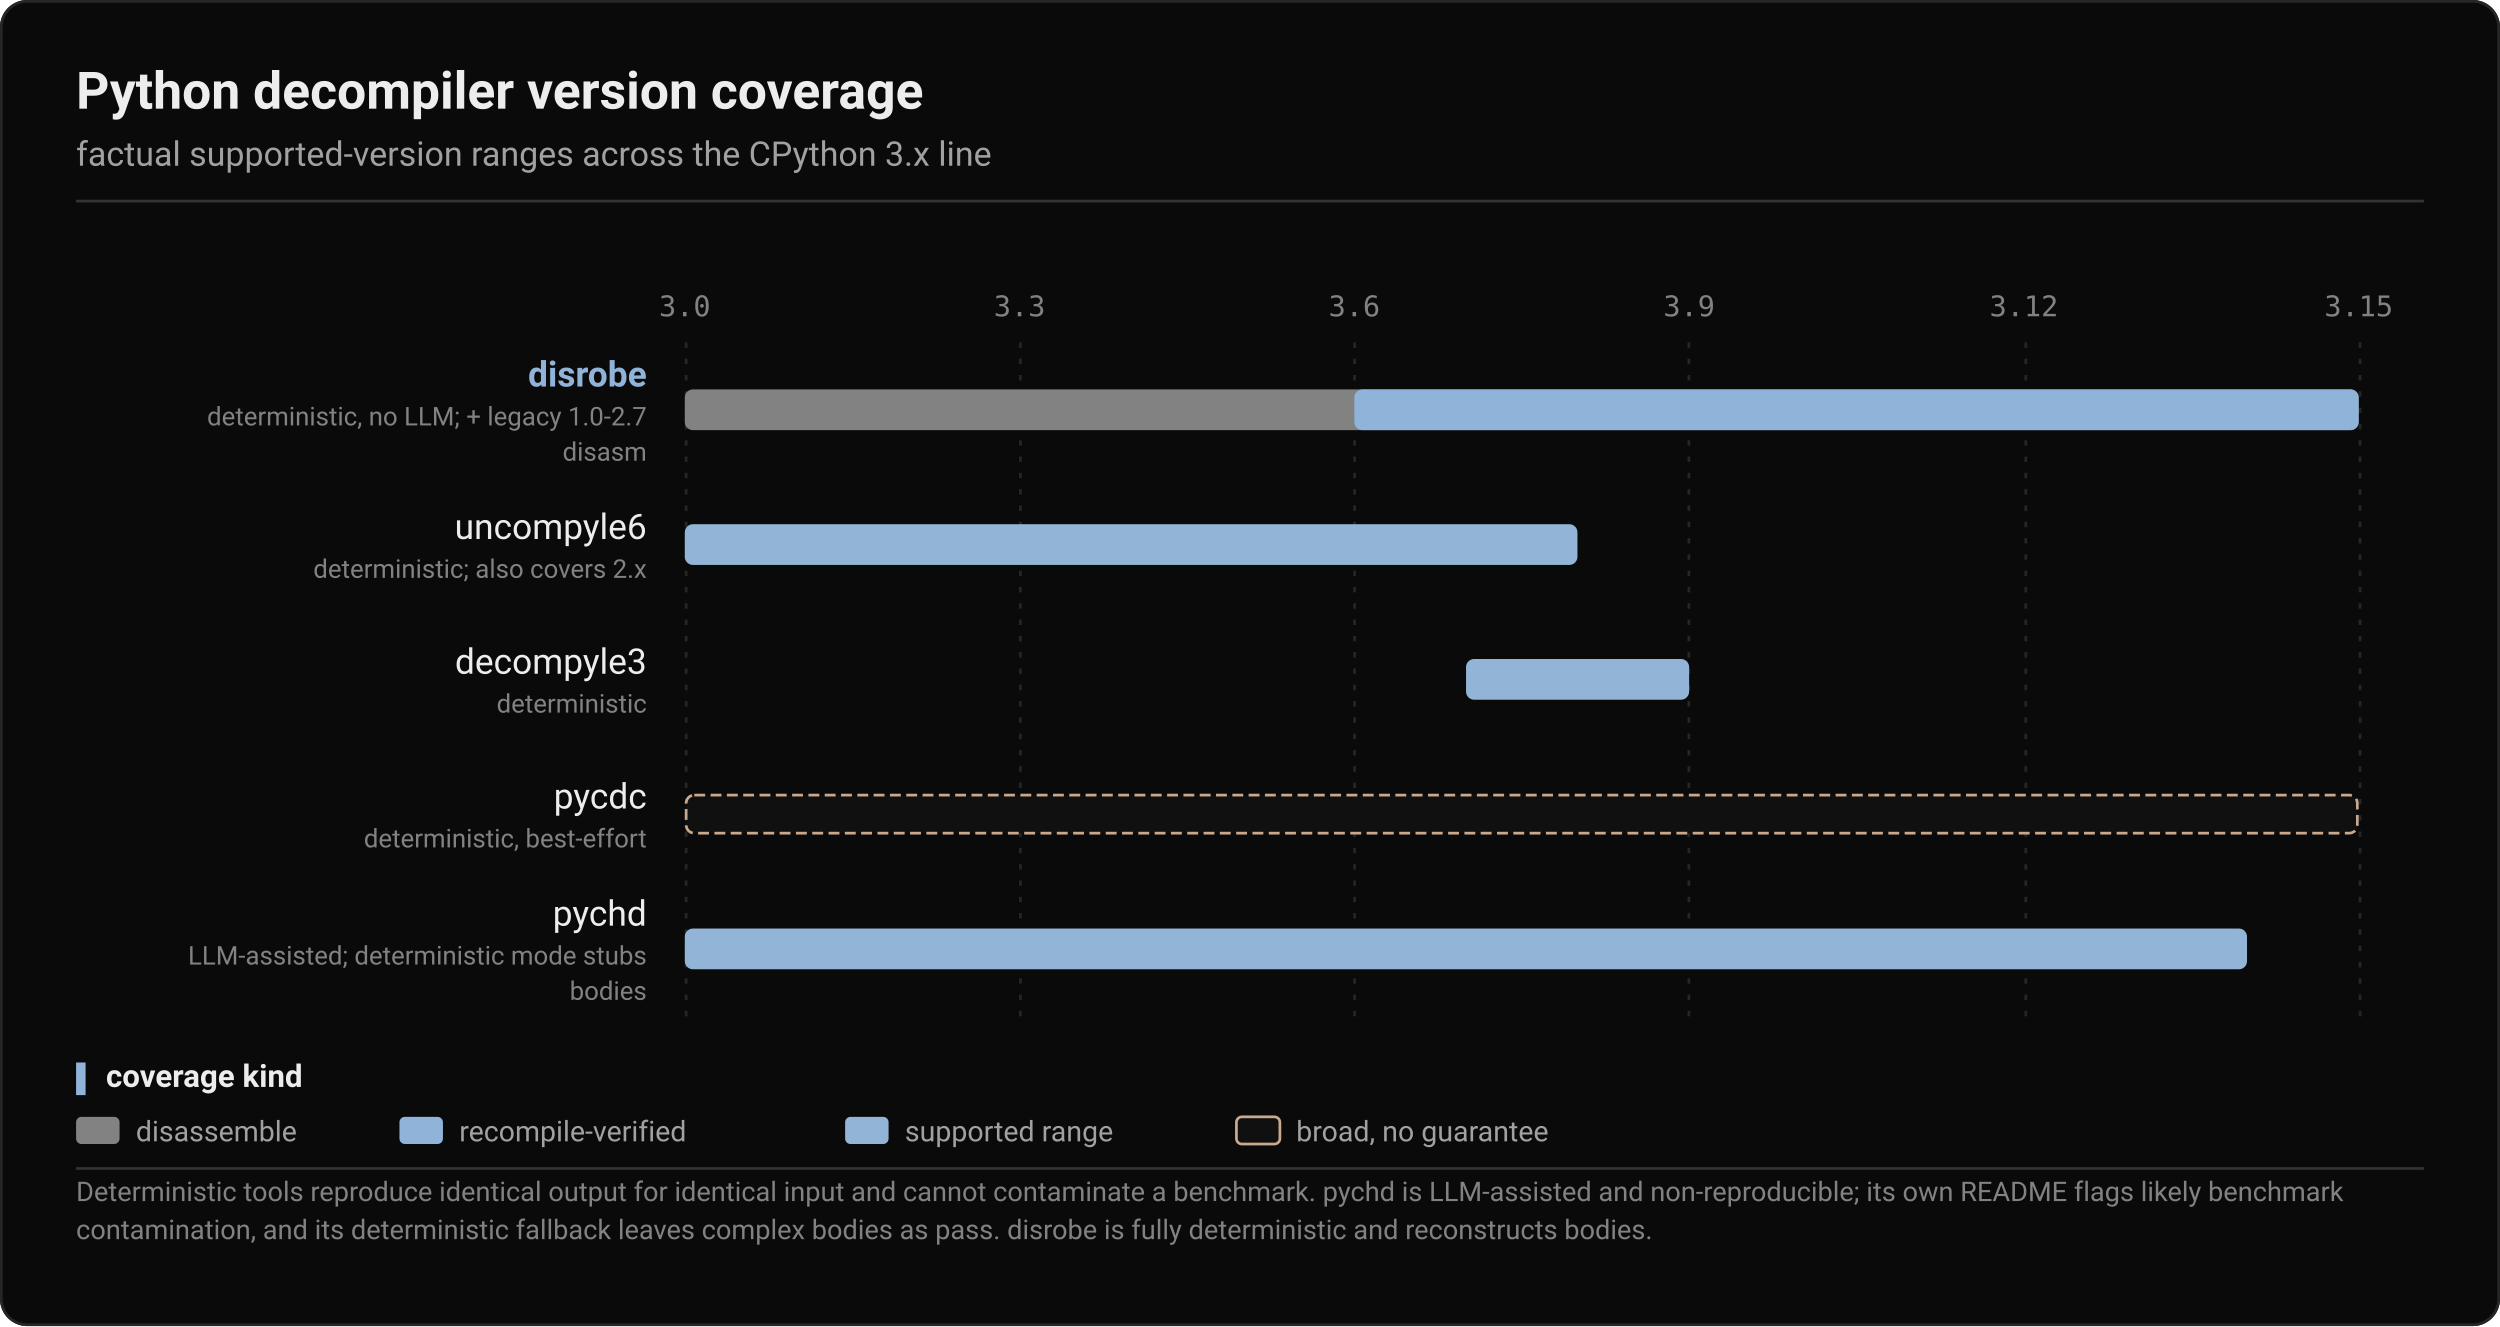
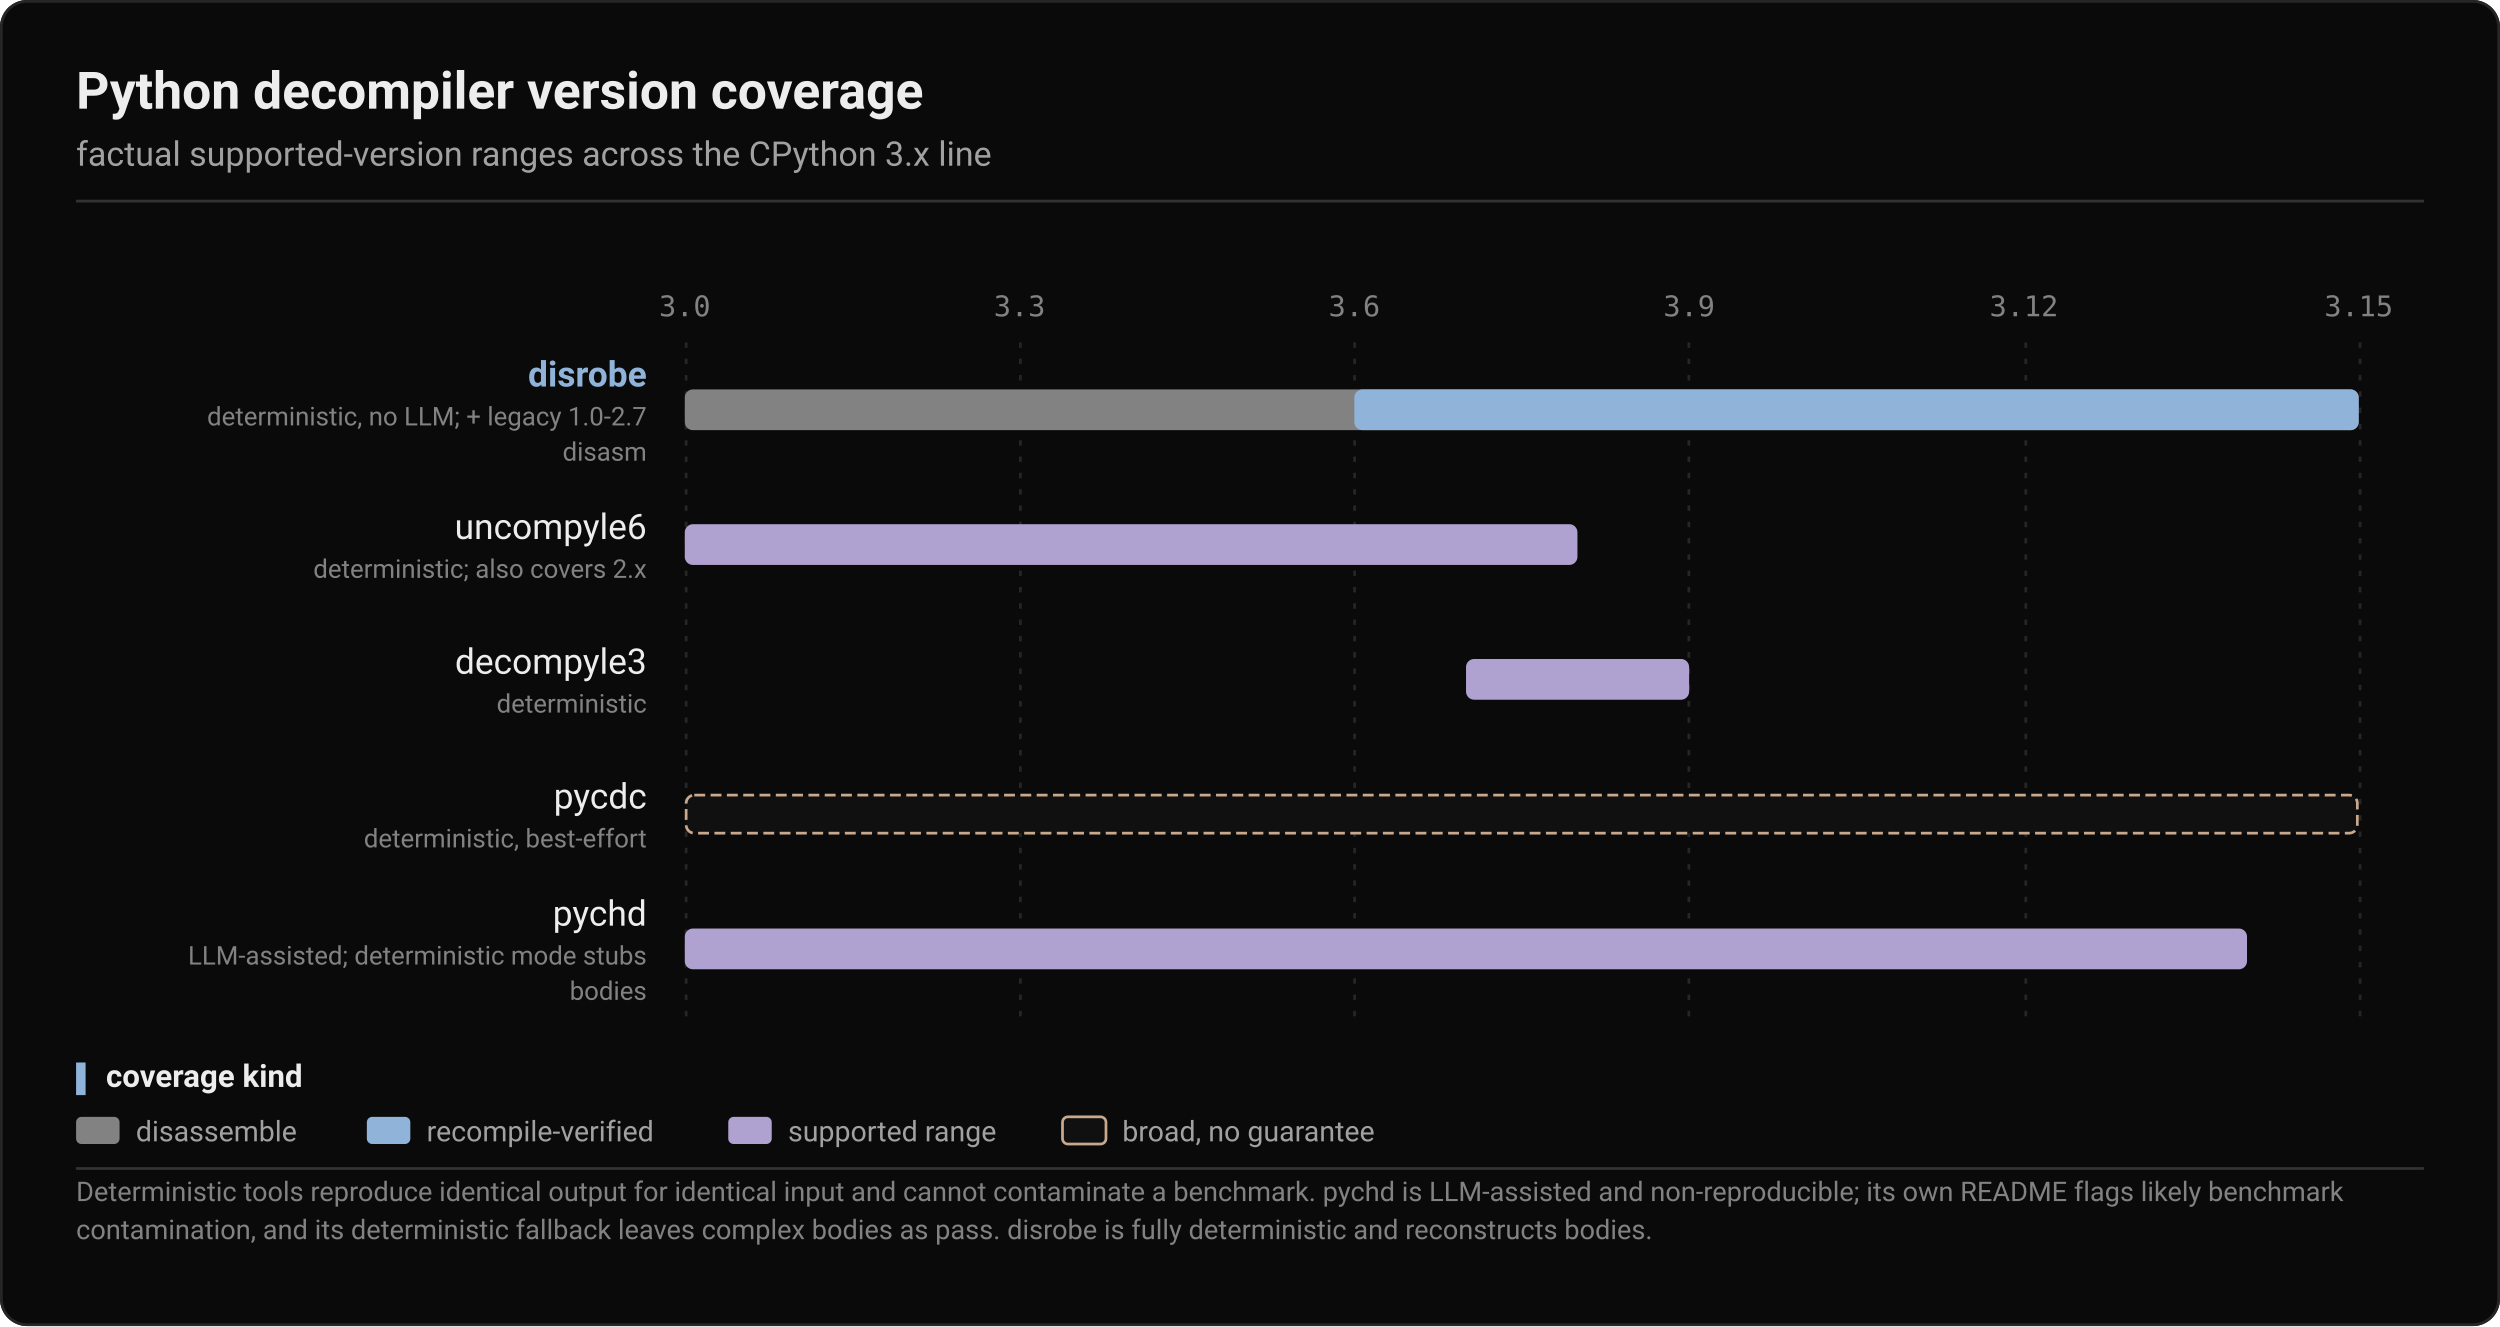
<svg xmlns="http://www.w3.org/2000/svg" width="920" height="488" viewBox="0 0 920 488" font-family="system-ui, -apple-system, 'Segoe UI', Roboto, Helvetica, Arial, sans-serif">
  <rect x="0" y="0" width="920" height="488" rx="10" fill="#0a0a0a" />
  <rect x="0.5" y="0.5" width="919" height="487" rx="9.5" fill="none" stroke="#262626" />
  <text x="28.00" y="40.00" font-size="19" fill="#ededed" font-family="system-ui, -apple-system, 'Segoe UI', Roboto, Helvetica, Arial, sans-serif" text-anchor="start" font-weight="600">Python decompiler version coverage</text>
  <text x="28.00" y="61.00" font-size="12.5" fill="#a1a1a1" font-family="system-ui, -apple-system, 'Segoe UI', Roboto, Helvetica, Arial, sans-serif" text-anchor="start" font-weight="400">factual supported-version ranges across the CPython 3.x line</text>
  <line x1="28.00" y1="74.00" x2="892.00" y2="74.00" stroke="#333333" stroke-width="1" />
  <svg x="28.00" y="92.00" width="864" height="290" version="1.1" baseProfile="full" viewBox="0 0 864 290">
    <rect width="864" height="290" x="0" y="0" fill="none" />
    <path d="M224.5 34L224.5 282" fill="none" pointer-events="visible" stroke="#262626" stroke-dasharray="2,4" class="zr2-cls-6" />
    <path d="M347.5 34L347.5 282" fill="none" pointer-events="visible" stroke="#262626" stroke-dasharray="2,4" class="zr2-cls-6" />
    <path d="M470.5 34L470.5 282" fill="none" pointer-events="visible" stroke="#262626" stroke-dasharray="2,4" class="zr2-cls-6" />
    <path d="M593.5 34L593.5 282" fill="none" pointer-events="visible" stroke="#262626" stroke-dasharray="2,4" class="zr2-cls-6" />
    <path d="M717.5 34L717.5 282" fill="none" pointer-events="visible" stroke="#262626" stroke-dasharray="2,4" class="zr2-cls-6" />
    <path d="M840.5 34L840.5 282" fill="none" pointer-events="visible" stroke="#262626" stroke-dasharray="2,4" class="zr2-cls-6" />
    <path d="M-42.8 -19.5l42.8 0l0 13l-42.8 0Z" transform="translate(210 58.8)" fill="none" pointer-events="visible" class="zr2-cls-6" />
    <text dominant-baseline="central" text-anchor="end" style="font-size:13px;font-family:system-ui, -apple-system, 'Segoe UI', Roboto, Helvetica, Arial, sans-serif;font-weight:700;" y="-13" transform="translate(210 58.8)" fill="#8fb3d9">disrobe</text>
    <path d="M-164 -2.2l164 0l0 9.5l-164 0Z" transform="translate(210 58.8)" fill="none" pointer-events="visible" class="zr2-cls-6" />
    <text dominant-baseline="central" text-anchor="end" style="font-size:9.5px;font-family:system-ui, -apple-system, 'Segoe UI', Roboto, Helvetica, Arial, sans-serif;" xml:space="preserve" y="2.5" transform="translate(210 58.8)" fill="#828282">deterministic, no LLM; + legacy 1.0-2.7</text>
    <path d="M-30.1 10.8l30.1 0l0 9.5l-30.1 0Z" transform="translate(210 58.8)" fill="none" pointer-events="visible" class="zr2-cls-6" />
    <text dominant-baseline="central" text-anchor="end" style="font-size:9.5px;font-family:system-ui, -apple-system, 'Segoe UI', Roboto, Helvetica, Arial, sans-serif;" y="15.5" transform="translate(210 58.8)" fill="#828282">disasm</text>
    <path d="M-70.3 -13l70.3 0l0 13l-70.3 0Z" transform="translate(210 108.4)" fill="none" pointer-events="visible" class="zr2-cls-6" />
    <text dominant-baseline="central" text-anchor="end" style="font-size:13px;font-family:system-ui, -apple-system, 'Segoe UI', Roboto, Helvetica, Arial, sans-serif;font-weight:400;" y="-6.5" transform="translate(210 108.4)" fill="#ededed">uncompyle6</text>
    <path d="M-122.3 4.3l122.3 0l0 9.5l-122.3 0Z" transform="translate(210 108.4)" fill="none" pointer-events="visible" class="zr2-cls-6" />
    <text dominant-baseline="central" text-anchor="end" style="font-size:9.5px;font-family:system-ui, -apple-system, 'Segoe UI', Roboto, Helvetica, Arial, sans-serif;" xml:space="preserve" y="9" transform="translate(210 108.4)" fill="#828282">deterministic; also covers 2.x</text>
    <path d="M-70.3 -13l70.3 0l0 13l-70.3 0Z" transform="translate(210 158)" fill="none" pointer-events="visible" class="zr2-cls-6" />
    <text dominant-baseline="central" text-anchor="end" style="font-size:13px;font-family:system-ui, -apple-system, 'Segoe UI', Roboto, Helvetica, Arial, sans-serif;font-weight:400;" y="-6.5" transform="translate(210 158)" fill="#ededed">decompyle3</text>
    <path d="M-53.4 4.3l53.4 0l0 9.5l-53.4 0Z" transform="translate(210 158)" fill="none" pointer-events="visible" class="zr2-cls-6" />
    <text dominant-baseline="central" text-anchor="end" style="font-size:9.5px;font-family:system-ui, -apple-system, 'Segoe UI', Roboto, Helvetica, Arial, sans-serif;" y="9" transform="translate(210 158)" fill="#828282">deterministic</text>
    <path d="M-34.1 -13l34.1 0l0 13l-34.1 0Z" transform="translate(210 207.6)" fill="none" pointer-events="visible" class="zr2-cls-6" />
    <text dominant-baseline="central" text-anchor="end" style="font-size:13px;font-family:system-ui, -apple-system, 'Segoe UI', Roboto, Helvetica, Arial, sans-serif;font-weight:400;" y="-6.5" transform="translate(210 207.6)" fill="#ededed">pycdc</text>
    <path d="M-101.6 4.3l101.6 0l0 9.5l-101.6 0Z" transform="translate(210 207.6)" fill="none" pointer-events="visible" class="zr2-cls-6" />
    <text dominant-baseline="central" text-anchor="end" style="font-size:9.5px;font-family:system-ui, -apple-system, 'Segoe UI', Roboto, Helvetica, Arial, sans-serif;" xml:space="preserve" y="9" transform="translate(210 207.6)" fill="#828282">deterministic, best-effort</text>
    <path d="M-34.8 -19.5l34.8 0l0 13l-34.8 0Z" transform="translate(210 257.2)" fill="none" pointer-events="visible" class="zr2-cls-6" />
    <text dominant-baseline="central" text-anchor="end" style="font-size:13px;font-family:system-ui, -apple-system, 'Segoe UI', Roboto, Helvetica, Arial, sans-serif;font-weight:400;" y="-13" transform="translate(210 257.2)" fill="#ededed">pychd</text>
    <path d="M-167.3 -2.2l167.3 0l0 9.5l-167.3 0Z" transform="translate(210 257.2)" fill="none" pointer-events="visible" class="zr2-cls-6" />
    <text dominant-baseline="central" text-anchor="end" style="font-size:9.5px;font-family:system-ui, -apple-system, 'Segoe UI', Roboto, Helvetica, Arial, sans-serif;" xml:space="preserve" y="2.5" transform="translate(210 257.2)" fill="#828282">LLM-assisted; deterministic mode stubs</text>
    <path d="M-28.1 10.8l28.1 0l0 9.5l-28.1 0Z" transform="translate(210 257.2)" fill="none" pointer-events="visible" class="zr2-cls-6" />
    <text dominant-baseline="central" text-anchor="end" style="font-size:9.5px;font-family:system-ui, -apple-system, 'Segoe UI', Roboto, Helvetica, Arial, sans-serif;" y="15.5" transform="translate(210 257.2)" fill="#828282">bodies</text>
    <text dominant-baseline="central" text-anchor="middle" style="font-size:10.5px;font-family:'JetBrains Mono', ui-monospace, 'Cascadia Mono', 'Fira Code', SFMono-Regular, Menlo, Consolas, monospace;" y="-5.25" transform="translate(224 26)" fill="#828282">3.0</text>
    <text dominant-baseline="central" text-anchor="middle" style="font-size:10.5px;font-family:'JetBrains Mono', ui-monospace, 'Cascadia Mono', 'Fira Code', SFMono-Regular, Menlo, Consolas, monospace;" y="-5.25" transform="translate(347.2 26)" fill="#828282">3.3</text>
    <text dominant-baseline="central" text-anchor="middle" style="font-size:10.5px;font-family:'JetBrains Mono', ui-monospace, 'Cascadia Mono', 'Fira Code', SFMono-Regular, Menlo, Consolas, monospace;" y="-5.25" transform="translate(470.4 26)" fill="#828282">3.6</text>
    <text dominant-baseline="central" text-anchor="middle" style="font-size:10.5px;font-family:'JetBrains Mono', ui-monospace, 'Cascadia Mono', 'Fira Code', SFMono-Regular, Menlo, Consolas, monospace;" y="-5.25" transform="translate(593.6 26)" fill="#828282">3.9</text>
    <text dominant-baseline="central" text-anchor="middle" style="font-size:10.5px;font-family:'JetBrains Mono', ui-monospace, 'Cascadia Mono', 'Fira Code', SFMono-Regular, Menlo, Consolas, monospace;" y="-5.25" transform="translate(716.8 26)" fill="#828282">3.12</text>
    <text dominant-baseline="central" text-anchor="middle" style="font-size:10.5px;font-family:'JetBrains Mono', ui-monospace, 'Cascadia Mono', 'Fira Code', SFMono-Regular, Menlo, Consolas, monospace;" y="-5.25" transform="translate(840 26)" fill="#828282">3.15</text>
    <path d="M224 51.3l0 0l0 15l0 0Z" fill="none" pointer-events="visible" ecmeta_series_index="0" ecmeta_data_index="0" ecmeta_ssr_type="chart" ecmeta_silent="true" class="zr2-cls-6" />
    <path d="M224 100.9l0 0l0 15l0 0Z" fill="none" pointer-events="visible" ecmeta_series_index="0" ecmeta_data_index="1" ecmeta_ssr_type="chart" ecmeta_silent="true" class="zr2-cls-6" />
    <path d="M224 150.5l287.5 0l0 15l-287.5 0Z" fill="none" pointer-events="visible" ecmeta_series_index="0" ecmeta_data_index="2" ecmeta_ssr_type="chart" ecmeta_silent="true" class="zr2-cls-6" />
    <path d="M224 200.1l0 0l0 15l0 0Z" fill="none" pointer-events="visible" ecmeta_series_index="0" ecmeta_data_index="3" ecmeta_ssr_type="chart" ecmeta_silent="true" class="zr2-cls-6" />
    <path d="M224 249.7l0 0l0 15l0 0Z" fill="none" pointer-events="visible" ecmeta_series_index="0" ecmeta_data_index="4" ecmeta_ssr_type="chart" ecmeta_silent="true" class="zr2-cls-6" />
    <path d="M227 51.3L837 51.3A3 3 0 0 1 840 54.3L840 63.3A3 3 0 0 1 837 66.3L227 66.3A3 3 0 0 1 224 63.3L224 54.3A3 3 0 0 1 227 51.3Z" fill="#828282" ecmeta_series_index="1" ecmeta_data_index="0" ecmeta_ssr_type="chart" class="zr2-cls-7" />
-     <path d="M227 100.9L549.5 100.9A3 3 0 0 1 552.5 103.9L552.5 112.9A3 3 0 0 1 549.5 115.9L227 115.9A3 3 0 0 1 224 112.9L224 103.9A3 3 0 0 1 227 100.9Z" fill="#92b4d6" ecmeta_series_index="1" ecmeta_data_index="1" ecmeta_ssr_type="chart" class="zr2-cls-8" />
-     <path d="M514.5 150.5L590.6 150.5A3 3 0 0 1 593.6 153.5L593.6 162.5A3 3 0 0 1 590.6 165.5L514.5 165.5A3 3 0 0 1 511.5 162.5L511.5 153.5A3 3 0 0 1 514.5 150.5Z" fill="#92b4d6" ecmeta_series_index="1" ecmeta_data_index="2" ecmeta_ssr_type="chart" class="zr2-cls-8" />
+     <path d="M227 100.9L549.5 100.9A3 3 0 0 1 552.5 103.9L552.5 112.9A3 3 0 0 1 549.5 115.9L227 115.9A3 3 0 0 1 224 112.9L224 103.9A3 3 0 0 1 227 100.9Z" fill="#b0a2d0" ecmeta_series_index="1" ecmeta_data_index="1" ecmeta_ssr_type="chart" class="zr2-cls-8" />
+     <path d="M514.5 150.5L590.6 150.5A3 3 0 0 1 593.6 153.5L593.6 162.5A3 3 0 0 1 590.6 165.5L514.5 165.5A3 3 0 0 1 511.5 162.5L511.5 153.5A3 3 0 0 1 514.5 150.5Z" fill="#b0a2d0" ecmeta_series_index="1" ecmeta_data_index="2" ecmeta_ssr_type="chart" class="zr2-cls-8" />
    <path d="M227.5 200.6L836.5 200.6A3 3 0 0 1 839.5 203.6L839.5 211.6A3 3 0 0 1 836.5 214.6L227.5 214.6A3 3 0 0 1 224.5 211.6L224.5 203.6A3 3 0 0 1 227.5 200.6Z" fill="#101010" stroke="#c9a98e" stroke-dasharray="4,2" ecmeta_series_index="1" ecmeta_data_index="3" ecmeta_ssr_type="chart" class="zr2-cls-9" />
-     <path d="M227 249.7L795.9 249.7A3 3 0 0 1 798.9 252.7L798.9 261.7A3 3 0 0 1 795.9 264.7L227 264.7A3 3 0 0 1 224 261.7L224 252.7A3 3 0 0 1 227 249.7Z" fill="#92b4d6" ecmeta_series_index="1" ecmeta_data_index="4" ecmeta_ssr_type="chart" class="zr2-cls-8" />
+     <path d="M227 249.7L795.9 249.7A3 3 0 0 1 798.9 252.7L798.9 261.7A3 3 0 0 1 795.9 264.7L227 264.7A3 3 0 0 1 224 261.7L224 252.7A3 3 0 0 1 227 249.7Z" fill="#b0a2d0" ecmeta_series_index="1" ecmeta_data_index="4" ecmeta_ssr_type="chart" class="zr2-cls-8" />
    <path d="M224 51.3l246.4 0l0 15l-246.4 0Z" fill="none" pointer-events="visible" ecmeta_series_index="2" ecmeta_data_index="0" ecmeta_ssr_type="chart" ecmeta_silent="true" class="zr2-cls-6" />
    <path d="M473.4 51.3L837 51.3A3 3 0 0 1 840 54.3L840 63.3A3 3 0 0 1 837 66.3L473.4 66.3A3 3 0 0 1 470.4 63.3L470.4 54.3A3 3 0 0 1 473.4 51.3Z" fill="#8fb3d9" ecmeta_series_index="3" ecmeta_data_index="0" ecmeta_ssr_type="chart" class="zr2-cls-10" />
    <style>
.zr2-cls-6:hover {
pointer-events:none;
}
.zr2-cls-7:hover {
cursor:pointer;
fill:rgba(143,143,143,1);
}
.zr2-cls-8:hover {
cursor:pointer;
- fill:rgba(160,198,235,1);
+ fill:rgba(193,178,228,1);
}
.zr2-cls-9:hover {
cursor:pointer;
fill:rgba(17,17,17,1);
}
.zr2-cls-10:hover {
cursor:pointer;
fill:rgba(157,196,238,1);
}



</style>
  </svg>
  <rect x="28.00" y="391.00" width="3.50" height="12.00" fill="#8fb3d9" />
  <text x="39.00" y="400.00" font-size="11.5" fill="#ededed" font-family="system-ui, -apple-system, 'Segoe UI', Roboto, Helvetica, Arial, sans-serif" text-anchor="start" font-weight="600">coverage kind</text>
  <rect x="28.00" y="411.00" width="16.00" height="10.00" rx="2.00" fill="#828282" />
  <text x="50.00" y="420.00" font-size="10.5" fill="#a1a1a1" font-family="system-ui, -apple-system, 'Segoe UI', Roboto, Helvetica, Arial, sans-serif" text-anchor="start" font-weight="400">disassemble</text>
-   <rect x="147.00" y="411.00" width="16.00" height="10.00" rx="2.00" fill="#8fb3d9" />
-   <text x="169.00" y="420.00" font-size="10.5" fill="#a1a1a1" font-family="system-ui, -apple-system, 'Segoe UI', Roboto, Helvetica, Arial, sans-serif" text-anchor="start" font-weight="400">recompile-verified</text>
-   <rect x="311.00" y="411.00" width="16.00" height="10.00" rx="2.00" fill="#92b4d6" />
-   <text x="333.00" y="420.00" font-size="10.5" fill="#a1a1a1" font-family="system-ui, -apple-system, 'Segoe UI', Roboto, Helvetica, Arial, sans-serif" text-anchor="start" font-weight="400">supported range</text>
-   <rect x="455.00" y="411.00" width="16.00" height="10.00" rx="2.00" fill="#101010" stroke="#c9a98e" stroke-width="1" />
-   <text x="477.00" y="420.00" font-size="10.5" fill="#a1a1a1" font-family="system-ui, -apple-system, 'Segoe UI', Roboto, Helvetica, Arial, sans-serif" text-anchor="start" font-weight="400">broad, no guarantee</text>
+   <rect x="135.00" y="411.00" width="16.00" height="10.00" rx="2.00" fill="#8fb3d9" />
+   <text x="157.00" y="420.00" font-size="10.5" fill="#a1a1a1" font-family="system-ui, -apple-system, 'Segoe UI', Roboto, Helvetica, Arial, sans-serif" text-anchor="start" font-weight="400">recompile-verified</text>
+   <rect x="268.00" y="411.00" width="16.00" height="10.00" rx="2.00" fill="#b0a2d0" />
+   <text x="290.00" y="420.00" font-size="10.5" fill="#a1a1a1" font-family="system-ui, -apple-system, 'Segoe UI', Roboto, Helvetica, Arial, sans-serif" text-anchor="start" font-weight="400">supported range</text>
+   <rect x="391.00" y="411.00" width="16.00" height="10.00" rx="2.00" fill="#101010" stroke="#c9a98e" stroke-width="1" />
+   <text x="413.00" y="420.00" font-size="10.5" fill="#a1a1a1" font-family="system-ui, -apple-system, 'Segoe UI', Roboto, Helvetica, Arial, sans-serif" text-anchor="start" font-weight="400">broad, no guarantee</text>
  <line x1="28.00" y1="430.00" x2="892.00" y2="430.00" stroke="#333333" stroke-width="1" />
  <text x="28.00" y="442.00" font-size="10" fill="#828282" font-family="system-ui, -apple-system, 'Segoe UI', Roboto, Helvetica, Arial, sans-serif" text-anchor="start" font-weight="400">Deterministic tools reproduce identical output for identical input and cannot contaminate a benchmark. pychd is LLM-assisted and non-reproducible; its own README flags likely benchmark</text>
  <text x="28.00" y="456.00" font-size="10" fill="#828282" font-family="system-ui, -apple-system, 'Segoe UI', Roboto, Helvetica, Arial, sans-serif" text-anchor="start" font-weight="400">contamination, and its deterministic fallback leaves complex bodies as pass. disrobe is fully deterministic and reconstructs bodies.</text>
</svg>
